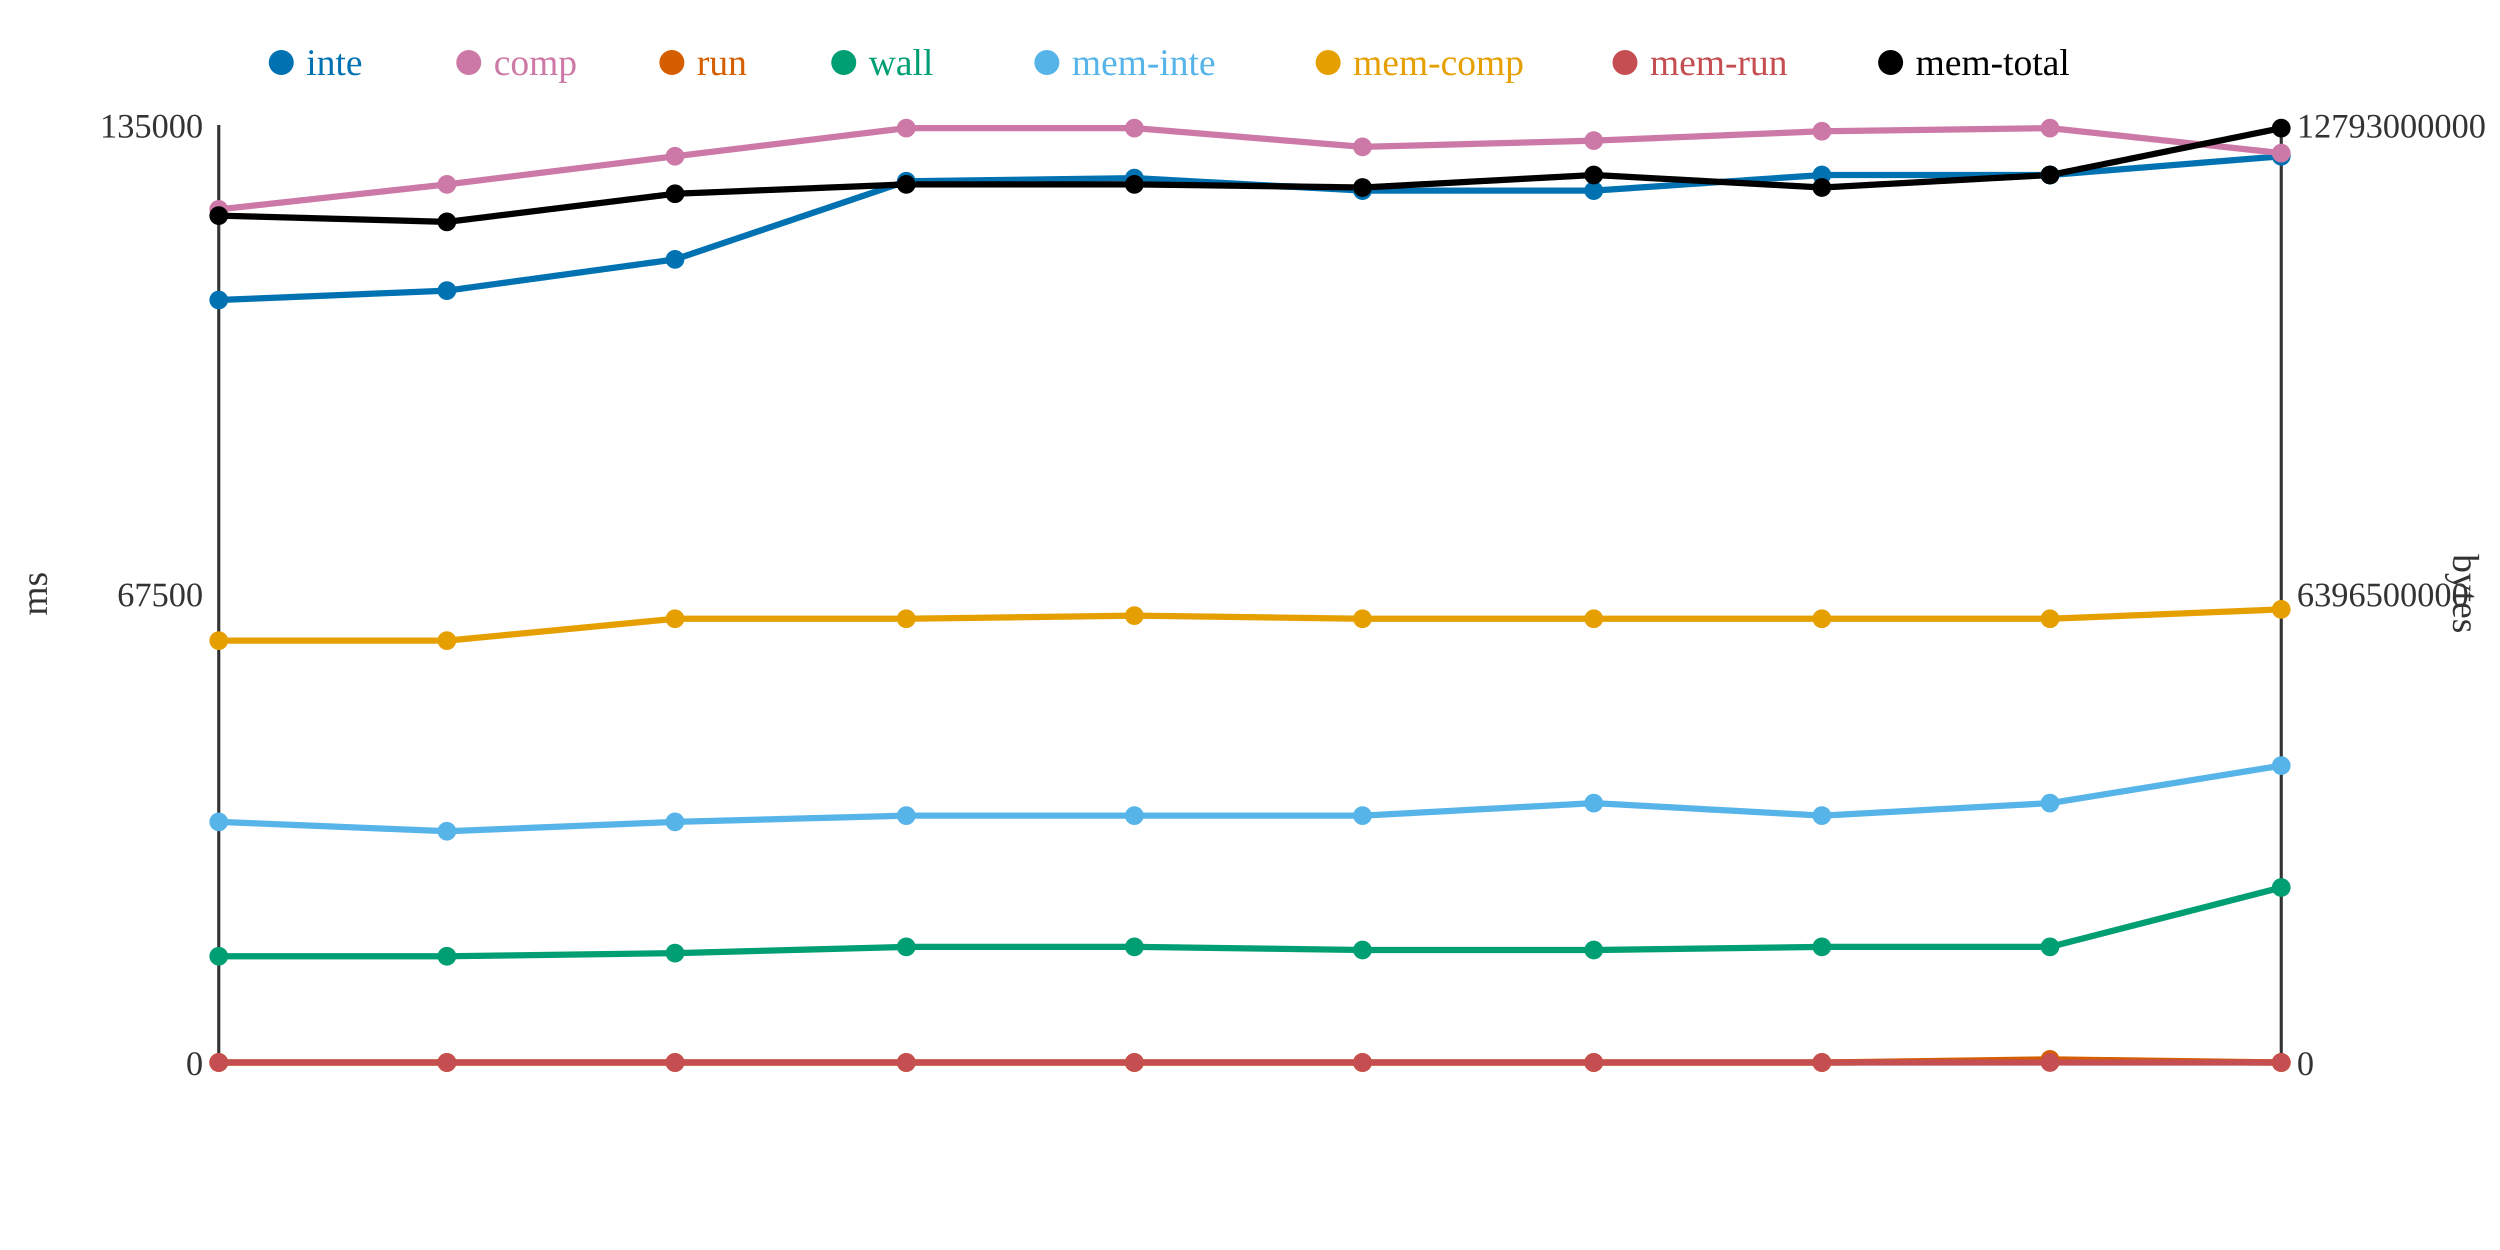
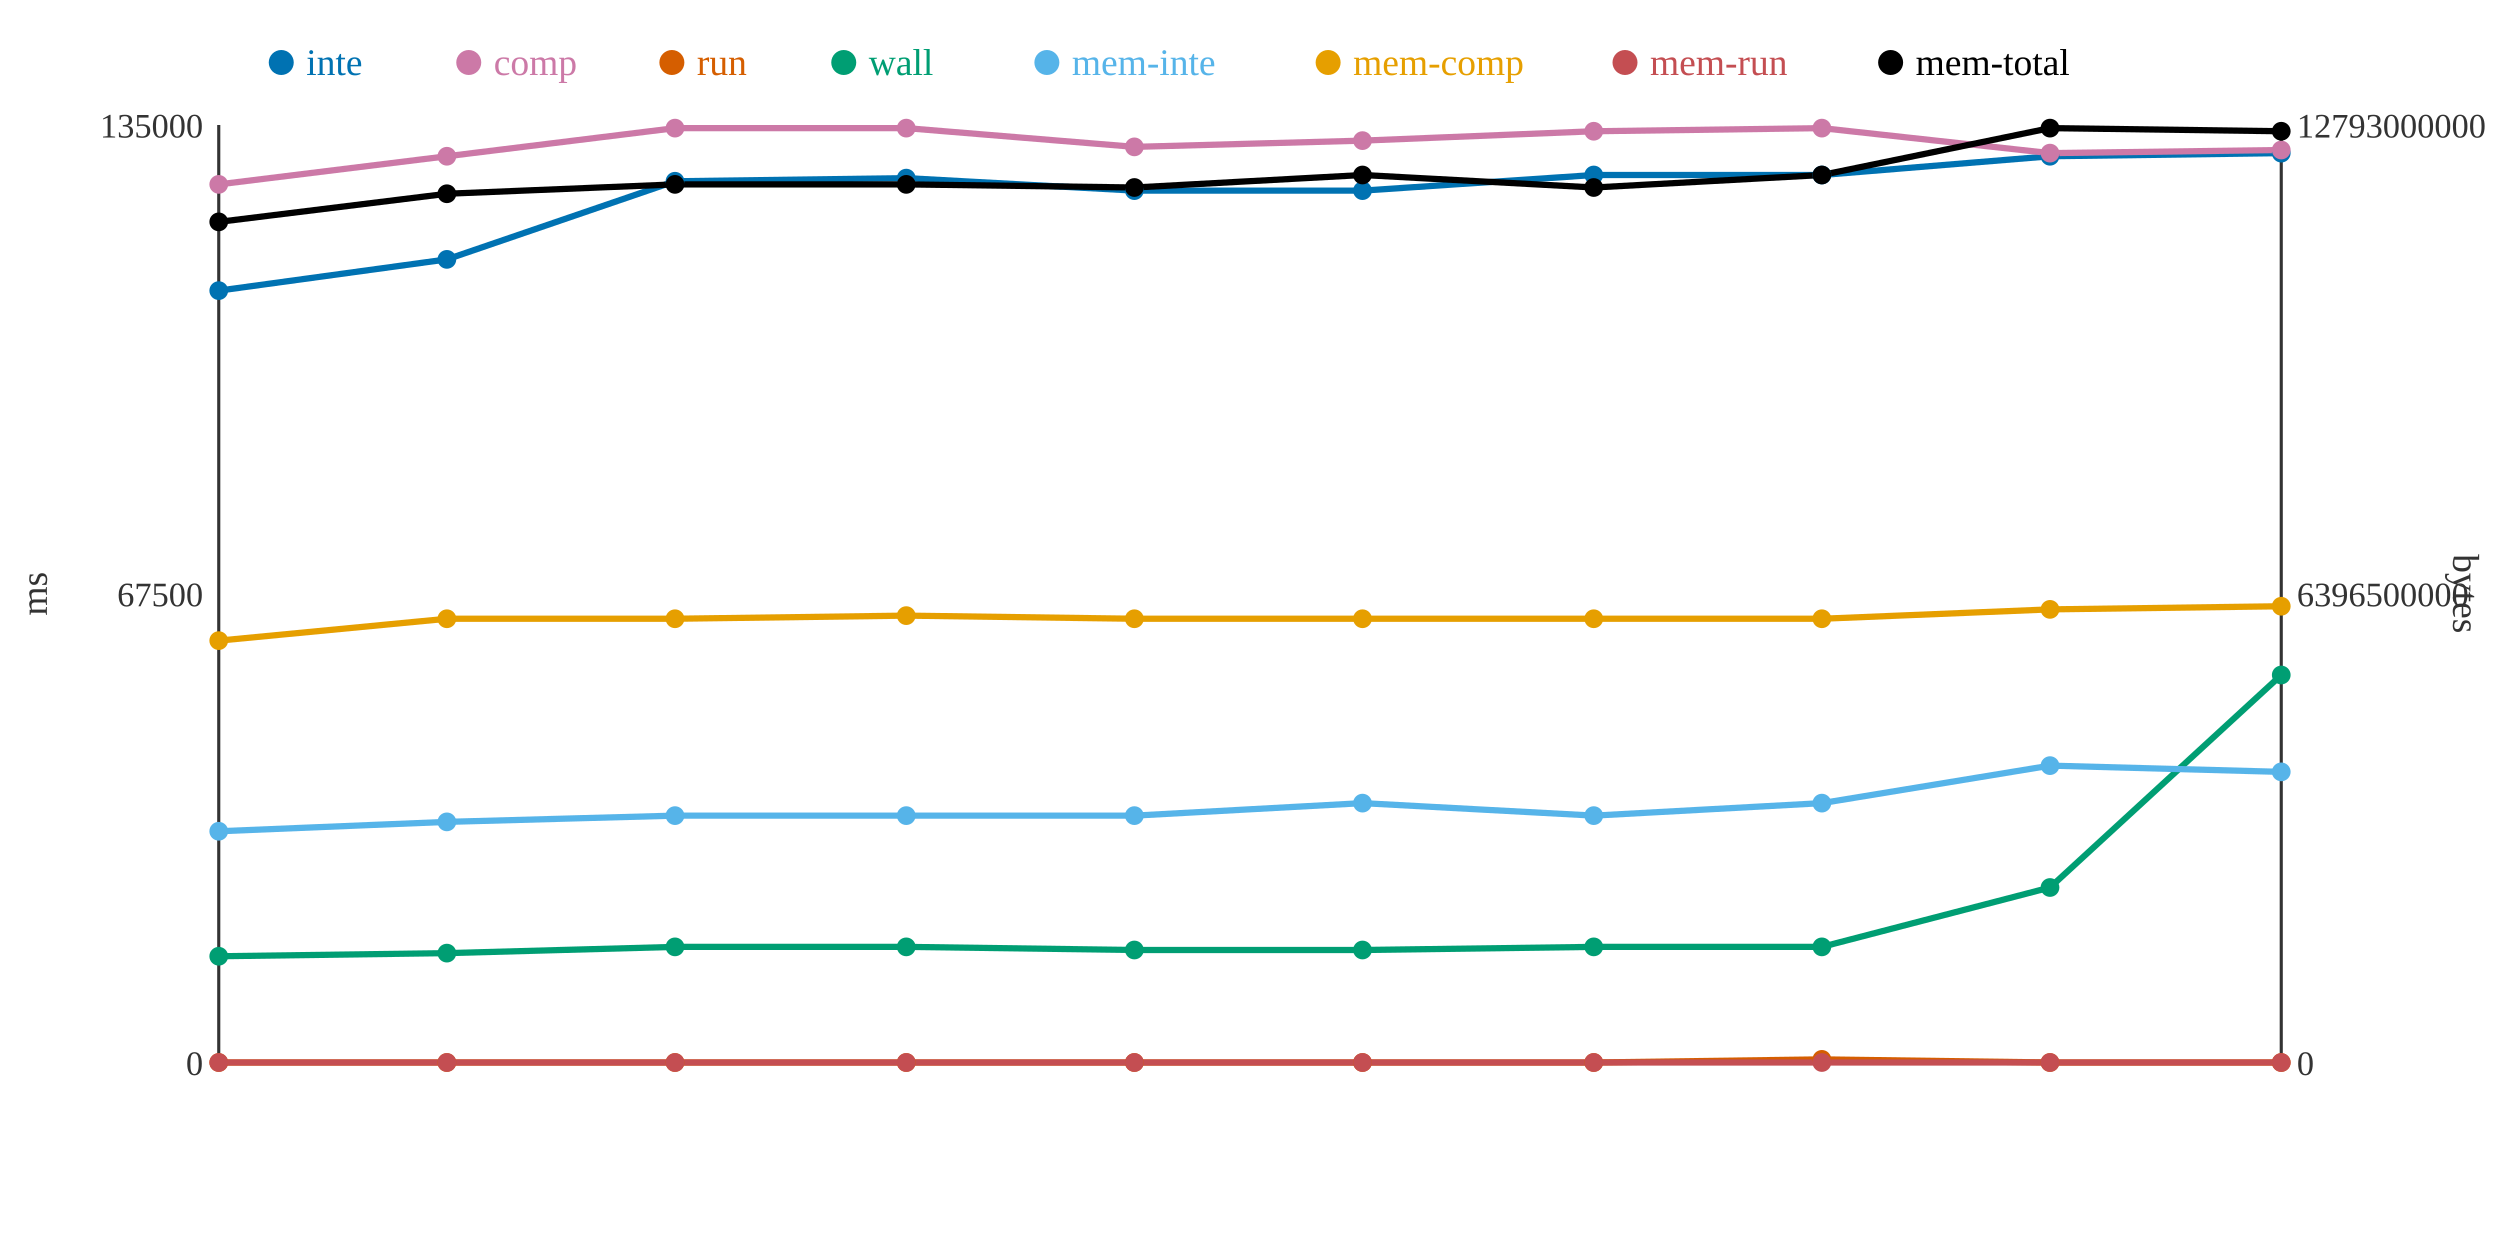
<svg xmlns="http://www.w3.org/2000/svg" width="800" height="400">
  <rect width="800" height="400" fill="white" />
  <line x1="70" y1="40" x2="70" y2="340" stroke="#333" stroke-width="1" />
  <line x1="70" y1="340" x2="730" y2="340" stroke="#333" stroke-width="1" />
  <line x1="730" y1="40" x2="730" y2="340" stroke="#333" stroke-width="1" />
  <text x="65" y="344" text-anchor="end" font-size="11" fill="#333">0</text>
  <text x="65" y="194" text-anchor="end" font-size="11" fill="#333">67500</text>
  <text x="65" y="44" text-anchor="end" font-size="11" fill="#333">135000</text>
  <text x="15" y="190" text-anchor="middle" font-size="12" fill="#333" transform="rotate(-90 15 190)">ms</text>
  <text x="735" y="344" text-anchor="start" font-size="11" fill="#333">0</text>
  <text x="735" y="194" text-anchor="start" font-size="11" fill="#333">6396500000</text>
  <text x="735" y="44" text-anchor="start" font-size="11" fill="#333">12793000000</text>
  <text x="785" y="190" text-anchor="middle" font-size="12" fill="#333" transform="rotate(90 785 190)">bytes</text>
-   <polyline points="70,96 143,93 216,83 290,58 363,57 436,61 510,61 583,56 656,56 730,50" fill="none" stroke="#0072B2" stroke-width="2" />
-   <polyline points="70,67 143,59 216,50 290,41 363,41 436,47 510,45 583,42 656,41 730,49" fill="none" stroke="#CC79A7" stroke-width="2" />
-   <polyline points="70,340 143,340 216,340 290,340 363,340 436,340 510,340 583,340 656,339 730,340" fill="none" stroke="#D55E00" stroke-width="2" />
-   <polyline points="70,306 143,306 216,305 290,303 363,303 436,304 510,304 583,303 656,303 730,284" fill="none" stroke="#009E73" stroke-width="2" />
-   <polyline points="70,263 143,266 216,263 290,261 363,261 436,261 510,257 583,261 656,257 730,245" fill="none" stroke="#56B4E9" stroke-width="2" />
-   <polyline points="70,205 143,205 216,198 290,198 363,197 436,198 510,198 583,198 656,198 730,195" fill="none" stroke="#E69F00" stroke-width="2" />
+   <polyline points="70,93 143,83 216,58 290,57 363,61 436,61 510,56 583,56 656,50 730,49" fill="none" stroke="#0072B2" stroke-width="2" />
+   <polyline points="70,59 143,50 216,41 290,41 363,47 436,45 510,42 583,41 656,49 730,48" fill="none" stroke="#CC79A7" stroke-width="2" />
+   <polyline points="70,340 143,340 216,340 290,340 363,340 436,340 510,340 583,339 656,340 730,340" fill="none" stroke="#D55E00" stroke-width="2" />
+   <polyline points="70,306 143,305 216,303 290,303 363,304 436,304 510,303 583,303 656,284 730,216" fill="none" stroke="#009E73" stroke-width="2" />
+   <polyline points="70,266 143,263 216,261 290,261 363,261 436,257 510,261 583,257 656,245 730,247" fill="none" stroke="#56B4E9" stroke-width="2" />
+   <polyline points="70,205 143,198 216,198 290,197 363,198 436,198 510,198 583,198 656,195 730,194" fill="none" stroke="#E69F00" stroke-width="2" />
  <polyline points="70,340 143,340 216,340 290,340 363,340 436,340 510,340 583,340 656,340 730,340" fill="none" stroke="#C44E52" stroke-width="2" />
-   <polyline points="70,69 143,71 216,62 290,59 363,59 436,60 510,56 583,60 656,56 730,41" fill="none" stroke="#000000" stroke-width="2" />
-   <circle cx="70" cy="96" r="3" fill="#0072B2" />
-   <circle cx="70" cy="67" r="3" fill="#CC79A7" />
+   <polyline points="70,71 143,62 216,59 290,59 363,60 436,56 510,60 583,56 656,41 730,42" fill="none" stroke="#000000" stroke-width="2" />
+   <circle cx="70" cy="93" r="3" fill="#0072B2" />
+   <circle cx="70" cy="59" r="3" fill="#CC79A7" />
  <circle cx="70" cy="340" r="3" fill="#D55E00" />
  <circle cx="70" cy="306" r="3" fill="#009E73" />
-   <circle cx="70" cy="263" r="3" fill="#56B4E9" />
+   <circle cx="70" cy="266" r="3" fill="#56B4E9" />
  <circle cx="70" cy="205" r="3" fill="#E69F00" />
  <circle cx="70" cy="340" r="3" fill="#C44E52" />
-   <circle cx="70" cy="69" r="3" fill="#000000" />
-   <circle cx="143" cy="93" r="3" fill="#0072B2" />
-   <circle cx="143" cy="59" r="3" fill="#CC79A7" />
+   <circle cx="70" cy="71" r="3" fill="#000000" />
+   <circle cx="143" cy="83" r="3" fill="#0072B2" />
+   <circle cx="143" cy="50" r="3" fill="#CC79A7" />
  <circle cx="143" cy="340" r="3" fill="#D55E00" />
-   <circle cx="143" cy="306" r="3" fill="#009E73" />
-   <circle cx="143" cy="266" r="3" fill="#56B4E9" />
-   <circle cx="143" cy="205" r="3" fill="#E69F00" />
+   <circle cx="143" cy="305" r="3" fill="#009E73" />
+   <circle cx="143" cy="263" r="3" fill="#56B4E9" />
+   <circle cx="143" cy="198" r="3" fill="#E69F00" />
  <circle cx="143" cy="340" r="3" fill="#C44E52" />
-   <circle cx="143" cy="71" r="3" fill="#000000" />
-   <circle cx="216" cy="83" r="3" fill="#0072B2" />
-   <circle cx="216" cy="50" r="3" fill="#CC79A7" />
+   <circle cx="143" cy="62" r="3" fill="#000000" />
+   <circle cx="216" cy="58" r="3" fill="#0072B2" />
+   <circle cx="216" cy="41" r="3" fill="#CC79A7" />
  <circle cx="216" cy="340" r="3" fill="#D55E00" />
-   <circle cx="216" cy="305" r="3" fill="#009E73" />
-   <circle cx="216" cy="263" r="3" fill="#56B4E9" />
+   <circle cx="216" cy="303" r="3" fill="#009E73" />
+   <circle cx="216" cy="261" r="3" fill="#56B4E9" />
  <circle cx="216" cy="198" r="3" fill="#E69F00" />
  <circle cx="216" cy="340" r="3" fill="#C44E52" />
-   <circle cx="216" cy="62" r="3" fill="#000000" />
-   <circle cx="290" cy="58" r="3" fill="#0072B2" />
+   <circle cx="216" cy="59" r="3" fill="#000000" />
+   <circle cx="290" cy="57" r="3" fill="#0072B2" />
  <circle cx="290" cy="41" r="3" fill="#CC79A7" />
  <circle cx="290" cy="340" r="3" fill="#D55E00" />
  <circle cx="290" cy="303" r="3" fill="#009E73" />
  <circle cx="290" cy="261" r="3" fill="#56B4E9" />
-   <circle cx="290" cy="198" r="3" fill="#E69F00" />
+   <circle cx="290" cy="197" r="3" fill="#E69F00" />
  <circle cx="290" cy="340" r="3" fill="#C44E52" />
  <circle cx="290" cy="59" r="3" fill="#000000" />
-   <circle cx="363" cy="57" r="3" fill="#0072B2" />
-   <circle cx="363" cy="41" r="3" fill="#CC79A7" />
+   <circle cx="363" cy="61" r="3" fill="#0072B2" />
+   <circle cx="363" cy="47" r="3" fill="#CC79A7" />
  <circle cx="363" cy="340" r="3" fill="#D55E00" />
-   <circle cx="363" cy="303" r="3" fill="#009E73" />
+   <circle cx="363" cy="304" r="3" fill="#009E73" />
  <circle cx="363" cy="261" r="3" fill="#56B4E9" />
-   <circle cx="363" cy="197" r="3" fill="#E69F00" />
+   <circle cx="363" cy="198" r="3" fill="#E69F00" />
  <circle cx="363" cy="340" r="3" fill="#C44E52" />
-   <circle cx="363" cy="59" r="3" fill="#000000" />
+   <circle cx="363" cy="60" r="3" fill="#000000" />
  <circle cx="436" cy="61" r="3" fill="#0072B2" />
-   <circle cx="436" cy="47" r="3" fill="#CC79A7" />
+   <circle cx="436" cy="45" r="3" fill="#CC79A7" />
  <circle cx="436" cy="340" r="3" fill="#D55E00" />
  <circle cx="436" cy="304" r="3" fill="#009E73" />
-   <circle cx="436" cy="261" r="3" fill="#56B4E9" />
+   <circle cx="436" cy="257" r="3" fill="#56B4E9" />
  <circle cx="436" cy="198" r="3" fill="#E69F00" />
  <circle cx="436" cy="340" r="3" fill="#C44E52" />
-   <circle cx="436" cy="60" r="3" fill="#000000" />
-   <circle cx="510" cy="61" r="3" fill="#0072B2" />
-   <circle cx="510" cy="45" r="3" fill="#CC79A7" />
+   <circle cx="436" cy="56" r="3" fill="#000000" />
+   <circle cx="510" cy="56" r="3" fill="#0072B2" />
+   <circle cx="510" cy="42" r="3" fill="#CC79A7" />
  <circle cx="510" cy="340" r="3" fill="#D55E00" />
-   <circle cx="510" cy="304" r="3" fill="#009E73" />
-   <circle cx="510" cy="257" r="3" fill="#56B4E9" />
+   <circle cx="510" cy="303" r="3" fill="#009E73" />
+   <circle cx="510" cy="261" r="3" fill="#56B4E9" />
  <circle cx="510" cy="198" r="3" fill="#E69F00" />
  <circle cx="510" cy="340" r="3" fill="#C44E52" />
-   <circle cx="510" cy="56" r="3" fill="#000000" />
+   <circle cx="510" cy="60" r="3" fill="#000000" />
  <circle cx="583" cy="56" r="3" fill="#0072B2" />
-   <circle cx="583" cy="42" r="3" fill="#CC79A7" />
-   <circle cx="583" cy="340" r="3" fill="#D55E00" />
+   <circle cx="583" cy="41" r="3" fill="#CC79A7" />
+   <circle cx="583" cy="339" r="3" fill="#D55E00" />
  <circle cx="583" cy="303" r="3" fill="#009E73" />
-   <circle cx="583" cy="261" r="3" fill="#56B4E9" />
+   <circle cx="583" cy="257" r="3" fill="#56B4E9" />
  <circle cx="583" cy="198" r="3" fill="#E69F00" />
  <circle cx="583" cy="340" r="3" fill="#C44E52" />
-   <circle cx="583" cy="60" r="3" fill="#000000" />
-   <circle cx="656" cy="56" r="3" fill="#0072B2" />
-   <circle cx="656" cy="41" r="3" fill="#CC79A7" />
-   <circle cx="656" cy="339" r="3" fill="#D55E00" />
-   <circle cx="656" cy="303" r="3" fill="#009E73" />
-   <circle cx="656" cy="257" r="3" fill="#56B4E9" />
-   <circle cx="656" cy="198" r="3" fill="#E69F00" />
+   <circle cx="583" cy="56" r="3" fill="#000000" />
+   <circle cx="656" cy="50" r="3" fill="#0072B2" />
+   <circle cx="656" cy="49" r="3" fill="#CC79A7" />
+   <circle cx="656" cy="340" r="3" fill="#D55E00" />
+   <circle cx="656" cy="284" r="3" fill="#009E73" />
+   <circle cx="656" cy="245" r="3" fill="#56B4E9" />
+   <circle cx="656" cy="195" r="3" fill="#E69F00" />
  <circle cx="656" cy="340" r="3" fill="#C44E52" />
-   <circle cx="656" cy="56" r="3" fill="#000000" />
-   <circle cx="730" cy="50" r="3" fill="#0072B2" />
-   <circle cx="730" cy="49" r="3" fill="#CC79A7" />
+   <circle cx="656" cy="41" r="3" fill="#000000" />
+   <circle cx="730" cy="49" r="3" fill="#0072B2" />
+   <circle cx="730" cy="48" r="3" fill="#CC79A7" />
  <circle cx="730" cy="340" r="3" fill="#D55E00" />
-   <circle cx="730" cy="284" r="3" fill="#009E73" />
-   <circle cx="730" cy="245" r="3" fill="#56B4E9" />
-   <circle cx="730" cy="195" r="3" fill="#E69F00" />
+   <circle cx="730" cy="216" r="3" fill="#009E73" />
+   <circle cx="730" cy="247" r="3" fill="#56B4E9" />
+   <circle cx="730" cy="194" r="3" fill="#E69F00" />
  <circle cx="730" cy="340" r="3" fill="#C44E52" />
-   <circle cx="730" cy="41" r="3" fill="#000000" />
+   <circle cx="730" cy="42" r="3" fill="#000000" />
  <circle cx="90" cy="20" r="4" fill="#0072B2" />
  <text x="98" y="24" text-anchor="start" font-size="12" fill="#0072B2">inte</text>
  <circle cx="150" cy="20" r="4" fill="#CC79A7" />
  <text x="158" y="24" text-anchor="start" font-size="12" fill="#CC79A7">comp</text>
  <circle cx="215" cy="20" r="4" fill="#D55E00" />
  <text x="223" y="24" text-anchor="start" font-size="12" fill="#D55E00">run</text>
  <circle cx="270" cy="20" r="4" fill="#009E73" />
  <text x="278" y="24" text-anchor="start" font-size="12" fill="#009E73">wall</text>
  <circle cx="335" cy="20" r="4" fill="#56B4E9" />
  <text x="343" y="24" text-anchor="start" font-size="12" fill="#56B4E9">mem-inte</text>
  <circle cx="425" cy="20" r="4" fill="#E69F00" />
  <text x="433" y="24" text-anchor="start" font-size="12" fill="#E69F00">mem-comp</text>
  <circle cx="520" cy="20" r="4" fill="#C44E52" />
  <text x="528" y="24" text-anchor="start" font-size="12" fill="#C44E52">mem-run</text>
  <circle cx="605" cy="20" r="4" fill="#000000" />
  <text x="613" y="24" text-anchor="start" font-size="12" fill="#000000">mem-total</text>
</svg>
